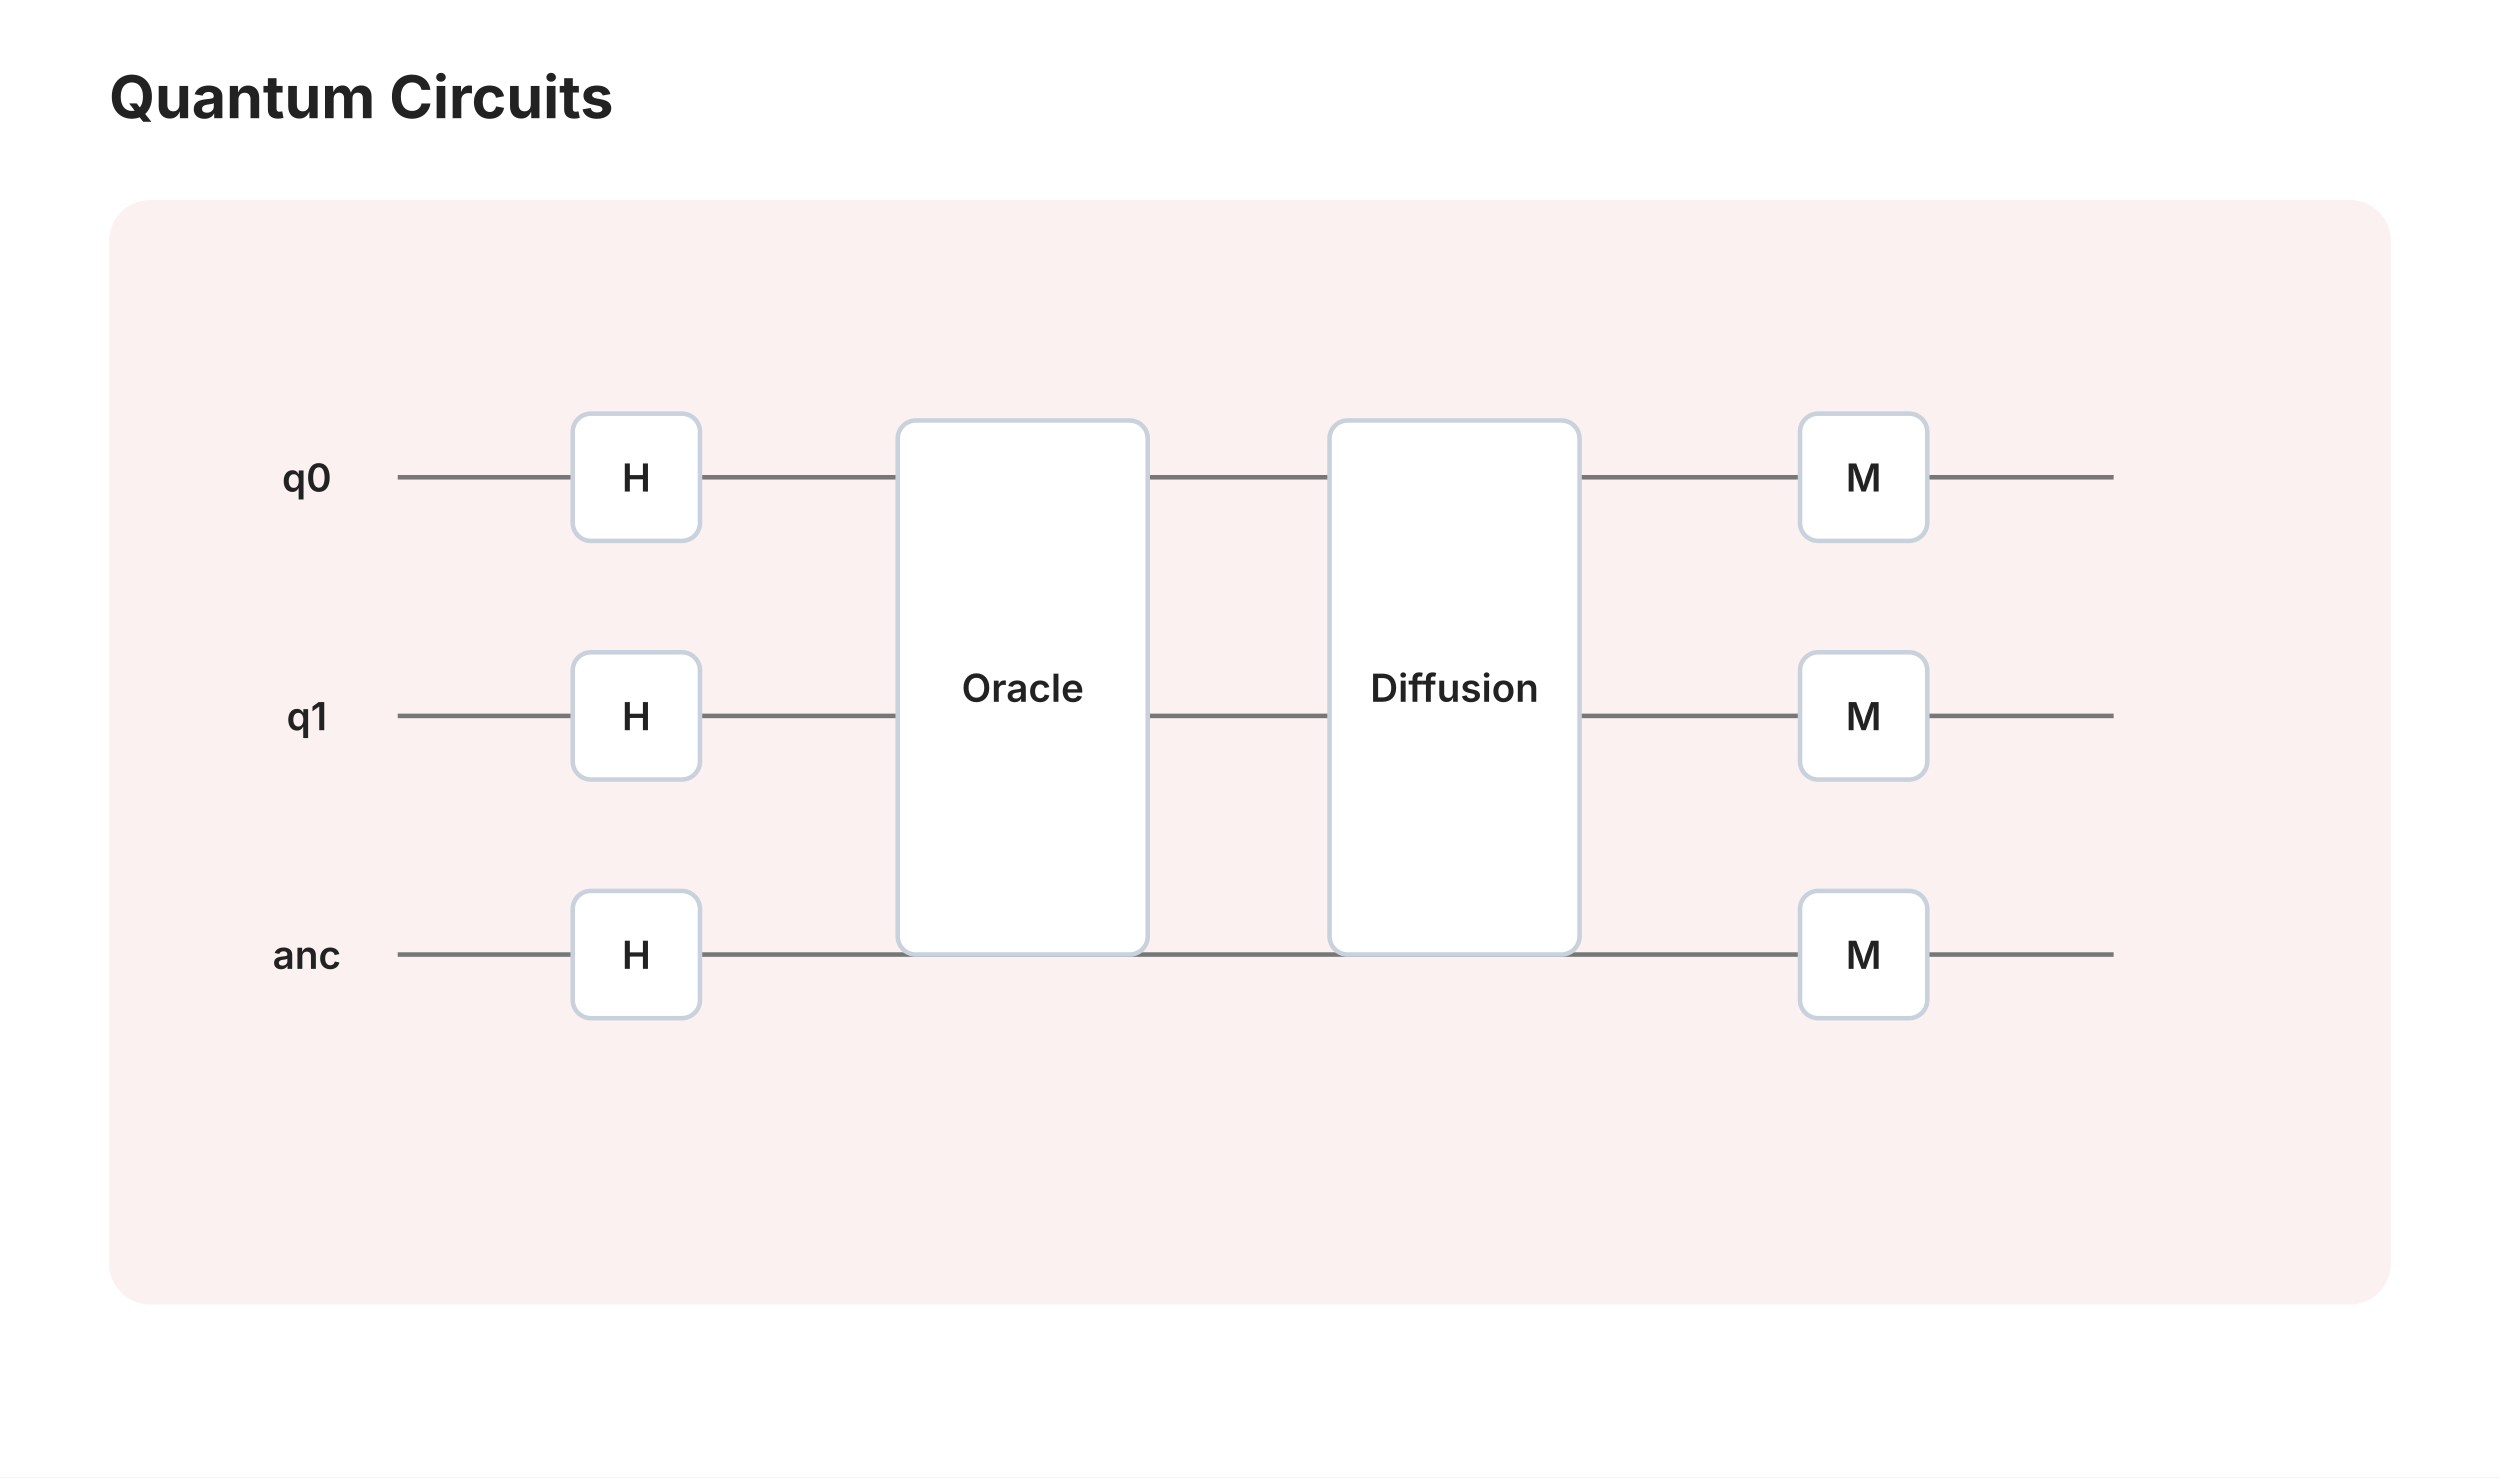
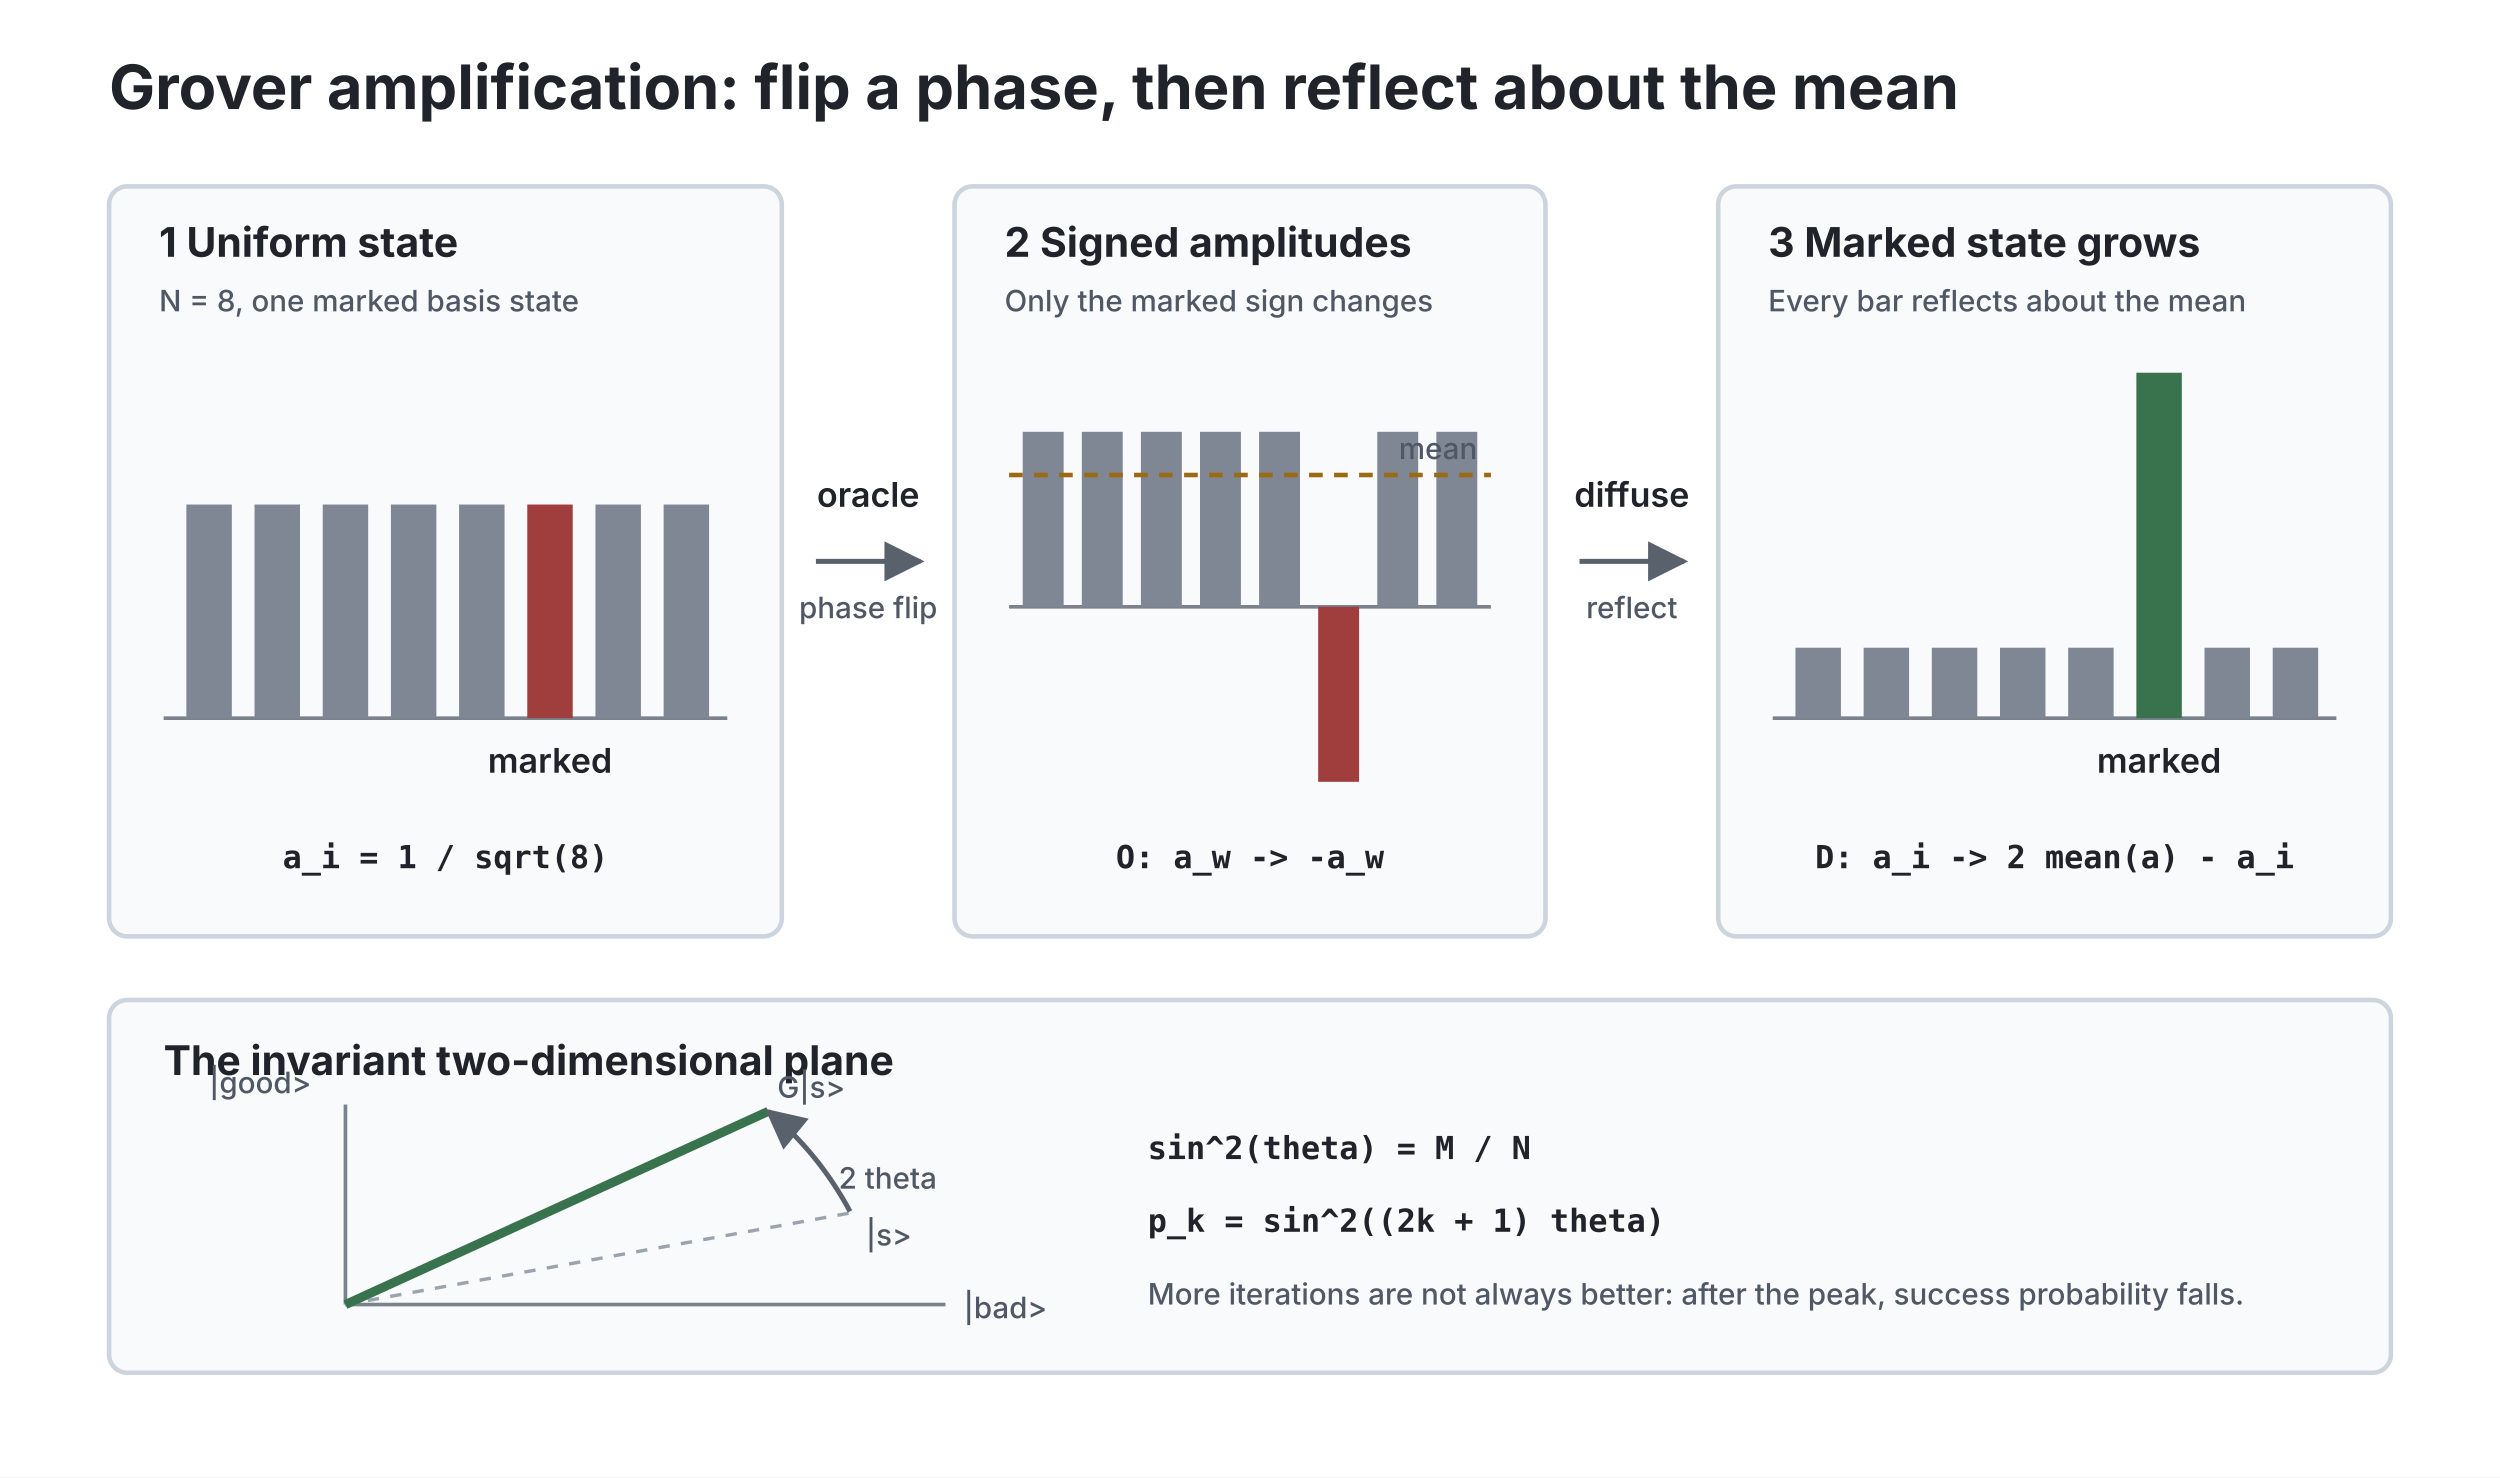
- <svg xmlns="http://www.w3.org/2000/svg" viewBox="0 0 1100 650" role="img" aria-label="Quantum Circuits">
+ <svg xmlns="http://www.w3.org/2000/svg" viewBox="0 0 1100 650" role="img" aria-labelledby="title desc">
  <defs>
-     <marker id="arrow" viewBox="0 0 10 10" refX="9" refY="5" markerWidth="8" markerHeight="8" orient="auto-start-reverse">
-       <path d="M 0 0 L 10 5 L 0 10 z" fill="#555" />
+     <marker id="arrow" viewBox="0 0 10 10" refX="9" refY="5" markerWidth="8" markerHeight="8" orient="auto">
+       <path d="M0 0L10 5L0 10Z" fill="#59616c" />
    </marker>
    <style>
-       .title { font: 700 26px -apple-system, BlinkMacSystemFont, "Segoe UI", sans-serif; fill: #222; }
-       .label { font: 600 17px -apple-system, BlinkMacSystemFont, "Segoe UI", sans-serif; fill: #222; }
-       .small { font: 500 14px -apple-system, BlinkMacSystemFont, "Segoe UI", sans-serif; fill: #444; }
-       .tiny { font: 500 12px -apple-system, BlinkMacSystemFont, "Segoe UI", sans-serif; fill: #555; }
-       .box { fill: #fff; stroke: #c8d1dc; stroke-width: 2; rx: 8; }
-       .soft { fill: #f8fafc; stroke: #d8e0e8; stroke-width: 2; rx: 8; }
-       .accent { fill: #a03d3d; stroke: #a03d3d; }
-       .line { stroke: #555; stroke-width: 2; fill: none; marker-end: url(#arrow); }
-       .thin { stroke: #777; stroke-width: 1.6; fill: none; }
+       .title{font:700 27px -apple-system,BlinkMacSystemFont,"Segoe UI",sans-serif;fill:#20242a}
+       .head{font:700 18px -apple-system,BlinkMacSystemFont,"Segoe UI",sans-serif;fill:#20242a}
+       .label{font:600 15px -apple-system,BlinkMacSystemFont,"Segoe UI",sans-serif;fill:#20242a}
+       .small{font:500 13px -apple-system,BlinkMacSystemFont,"Segoe UI",sans-serif;fill:#4f5864}
+       .mono{font:600 14px ui-monospace,SFMono-Regular,Menlo,Consolas,monospace;fill:#20242a}
+       .panel{fill:#f8fafc;stroke:#ccd4de;stroke-width:2}
+       .axis{stroke:#7a828c;stroke-width:1.6}
+       .bar{fill:#7e8793}
+       .marked{fill:#a03d3d}
+       .amplified{fill:#39734d}
+       .mean{stroke:#9b6a12;stroke-width:2;stroke-dasharray:6 5}
+       .flow{fill:none;stroke:#59616c;stroke-width:2.2;marker-end:url(#arrow)}
+       .curve{fill:none;stroke:#39734d;stroke-width:4}
+       .guide{fill:none;stroke:#9aa3ae;stroke-width:1.5;stroke-dasharray:5 5}
    </style>
  </defs>
-   <rect x="0" y="0" width="1100" height="650" fill="#ffffff" />
-   <text x="48" y="52" class="title">Quantum Circuits</text>
-   <rect x="48" y="88" width="1004" height="486" fill="#f5dddd" opacity="0.42" rx="18" />
-   <text x="135.0" y="210.0" class="label" text-anchor="middle" dominant-baseline="middle">q0</text>
-   <path d="M 175.0 210.0 L 930.0 210.0" stroke="#777" stroke-width="2" fill="none" />
-   <text x="135.0" y="315.0" class="label" text-anchor="middle" dominant-baseline="middle">q1</text>
-   <path d="M 175.0 315.0 L 930.0 315.0" stroke="#777" stroke-width="2" fill="none" />
-   <text x="135.0" y="420.0" class="label" text-anchor="middle" dominant-baseline="middle">anc</text>
-   <path d="M 175.0 420.0 L 930.0 420.0" stroke="#777" stroke-width="2" fill="none" />
-   <rect x="252.0" y="182.0" width="56.0" height="56.0" class="box" />
-   <text x="280.0" y="210.0" class="label" text-anchor="middle" dominant-baseline="middle">H</text>
-   <rect x="252.0" y="287.0" width="56.0" height="56.0" class="box" />
-   <text x="280.0" y="315.0" class="label" text-anchor="middle" dominant-baseline="middle">H</text>
-   <rect x="252.0" y="392.0" width="56.0" height="56.0" class="box" />
-   <text x="280.0" y="420.0" class="label" text-anchor="middle" dominant-baseline="middle">H</text>
-   <rect x="395.0" y="185.0" width="110.0" height="235.0" class="box" />
-   <text x="450.0" y="302.5" class="label" text-anchor="middle" dominant-baseline="middle">Oracle</text>
-   <rect x="585.0" y="185.0" width="110.0" height="235.0" class="box" />
-   <text x="640.0" y="302.5" class="label" text-anchor="middle" dominant-baseline="middle">Diffusion</text>
-   <rect x="792.0" y="182.0" width="56.0" height="56.0" class="box" />
-   <text x="820.0" y="210.0" class="label" text-anchor="middle" dominant-baseline="middle">M</text>
-   <rect x="792.0" y="287.0" width="56.0" height="56.0" class="box" />
-   <text x="820.0" y="315.0" class="label" text-anchor="middle" dominant-baseline="middle">M</text>
-   <rect x="792.0" y="392.0" width="56.0" height="56.0" class="box" />
-   <text x="820.0" y="420.0" class="label" text-anchor="middle" dominant-baseline="middle">M</text>
+   <rect width="1100" height="650" fill="#fff" />
+   <text x="48" y="48" class="title">Grover amplification: flip a phase, then reflect about the mean</text>
+   <rect x="48" y="82" width="296" height="330" rx="8" class="panel" />
+   <text x="70" y="113" class="head">1  Uniform state</text>
+   <text x="70" y="137" class="small">N = 8, one marked basis state</text>
+   <path d="M72 316H320" class="axis" />
+   <rect x="82" y="222" width="20" height="94" class="bar" />
+   <rect x="112" y="222" width="20" height="94" class="bar" />
+   <rect x="142" y="222" width="20" height="94" class="bar" />
+   <rect x="172" y="222" width="20" height="94" class="bar" />
+   <rect x="202" y="222" width="20" height="94" class="bar" />
+   <rect x="232" y="222" width="20" height="94" class="marked" />
+   <rect x="262" y="222" width="20" height="94" class="bar" />
+   <rect x="292" y="222" width="20" height="94" class="bar" />
+   <text x="242" y="340" text-anchor="middle" class="label">marked</text>
+   <text x="196" y="382" text-anchor="middle" class="mono">a_i = 1 / sqrt(8)</text>
+   <path d="M359 247H405" class="flow" />
+   <text x="382" y="223" text-anchor="middle" class="label">oracle</text>
+   <text x="382" y="272" text-anchor="middle" class="small">phase flip</text>
+   <rect x="420" y="82" width="260" height="330" rx="8" class="panel" />
+   <text x="442" y="113" class="head">2  Signed amplitudes</text>
+   <text x="442" y="137" class="small">Only the marked sign changes</text>
+   <path d="M444 267H656" class="axis" />
+   <rect x="450" y="190" width="18" height="77" class="bar" />
+   <rect x="476" y="190" width="18" height="77" class="bar" />
+   <rect x="502" y="190" width="18" height="77" class="bar" />
+   <rect x="528" y="190" width="18" height="77" class="bar" />
+   <rect x="554" y="190" width="18" height="77" class="bar" />
+   <rect x="580" y="267" width="18" height="77" class="marked" />
+   <rect x="606" y="190" width="18" height="77" class="bar" />
+   <rect x="632" y="190" width="18" height="77" class="bar" />
+   <path d="M444 209H656" class="mean" />
+   <text x="650" y="202" text-anchor="end" class="small">mean</text>
+   <text x="550" y="382" text-anchor="middle" class="mono">O: a_w -&gt; -a_w</text>
+   <path d="M695 247H741" class="flow" />
+   <text x="718" y="223" text-anchor="middle" class="label">diffuse</text>
+   <text x="718" y="272" text-anchor="middle" class="small">reflect</text>
+   <rect x="756" y="82" width="296" height="330" rx="8" class="panel" />
+   <text x="778" y="113" class="head">3  Marked state grows</text>
+   <text x="778" y="137" class="small">Every bar reflects about the mean</text>
+   <path d="M780 316H1028" class="axis" />
+   <rect x="790" y="285" width="20" height="31" class="bar" />
+   <rect x="820" y="285" width="20" height="31" class="bar" />
+   <rect x="850" y="285" width="20" height="31" class="bar" />
+   <rect x="880" y="285" width="20" height="31" class="bar" />
+   <rect x="910" y="285" width="20" height="31" class="bar" />
+   <rect x="940" y="164" width="20" height="152" class="amplified" />
+   <rect x="970" y="285" width="20" height="31" class="bar" />
+   <rect x="1000" y="285" width="20" height="31" class="bar" />
+   <text x="950" y="340" text-anchor="middle" class="label">marked</text>
+   <text x="904" y="382" text-anchor="middle" class="mono">D: a_i -&gt; 2 mean(a) - a_i</text>
+   <rect x="48" y="440" width="1004" height="164" rx="8" class="panel" />
+   <text x="72" y="473" class="head">The invariant two-dimensional plane</text>
+   <path d="M152 574H416" class="axis" />
+   <path d="M152 574V486" class="axis" />
+   <text x="424" y="580" class="small">|bad&gt;</text>
+   <text x="137" y="481" text-anchor="end" class="small">|good&gt;</text>
+   <path d="M152 574L378 533" class="guide" />
+   <path d="M152 574L338 489" class="curve" />
+   <path d="M374 533Q360 507 338 489" class="flow" />
+   <text x="369" y="523" class="small">2 theta</text>
+   <text x="381" y="548" class="small">|s&gt;</text>
+   <text x="342" y="483" class="small">G|s&gt;</text>
+   <text x="505" y="510" class="mono">sin^2(theta) = M / N</text>
+   <text x="505" y="542" class="mono">p_k = sin^2((2k + 1) theta)</text>
+   <text x="505" y="574" class="small">More iterations are not always better: after the peak, success probability falls.</text>
</svg>
